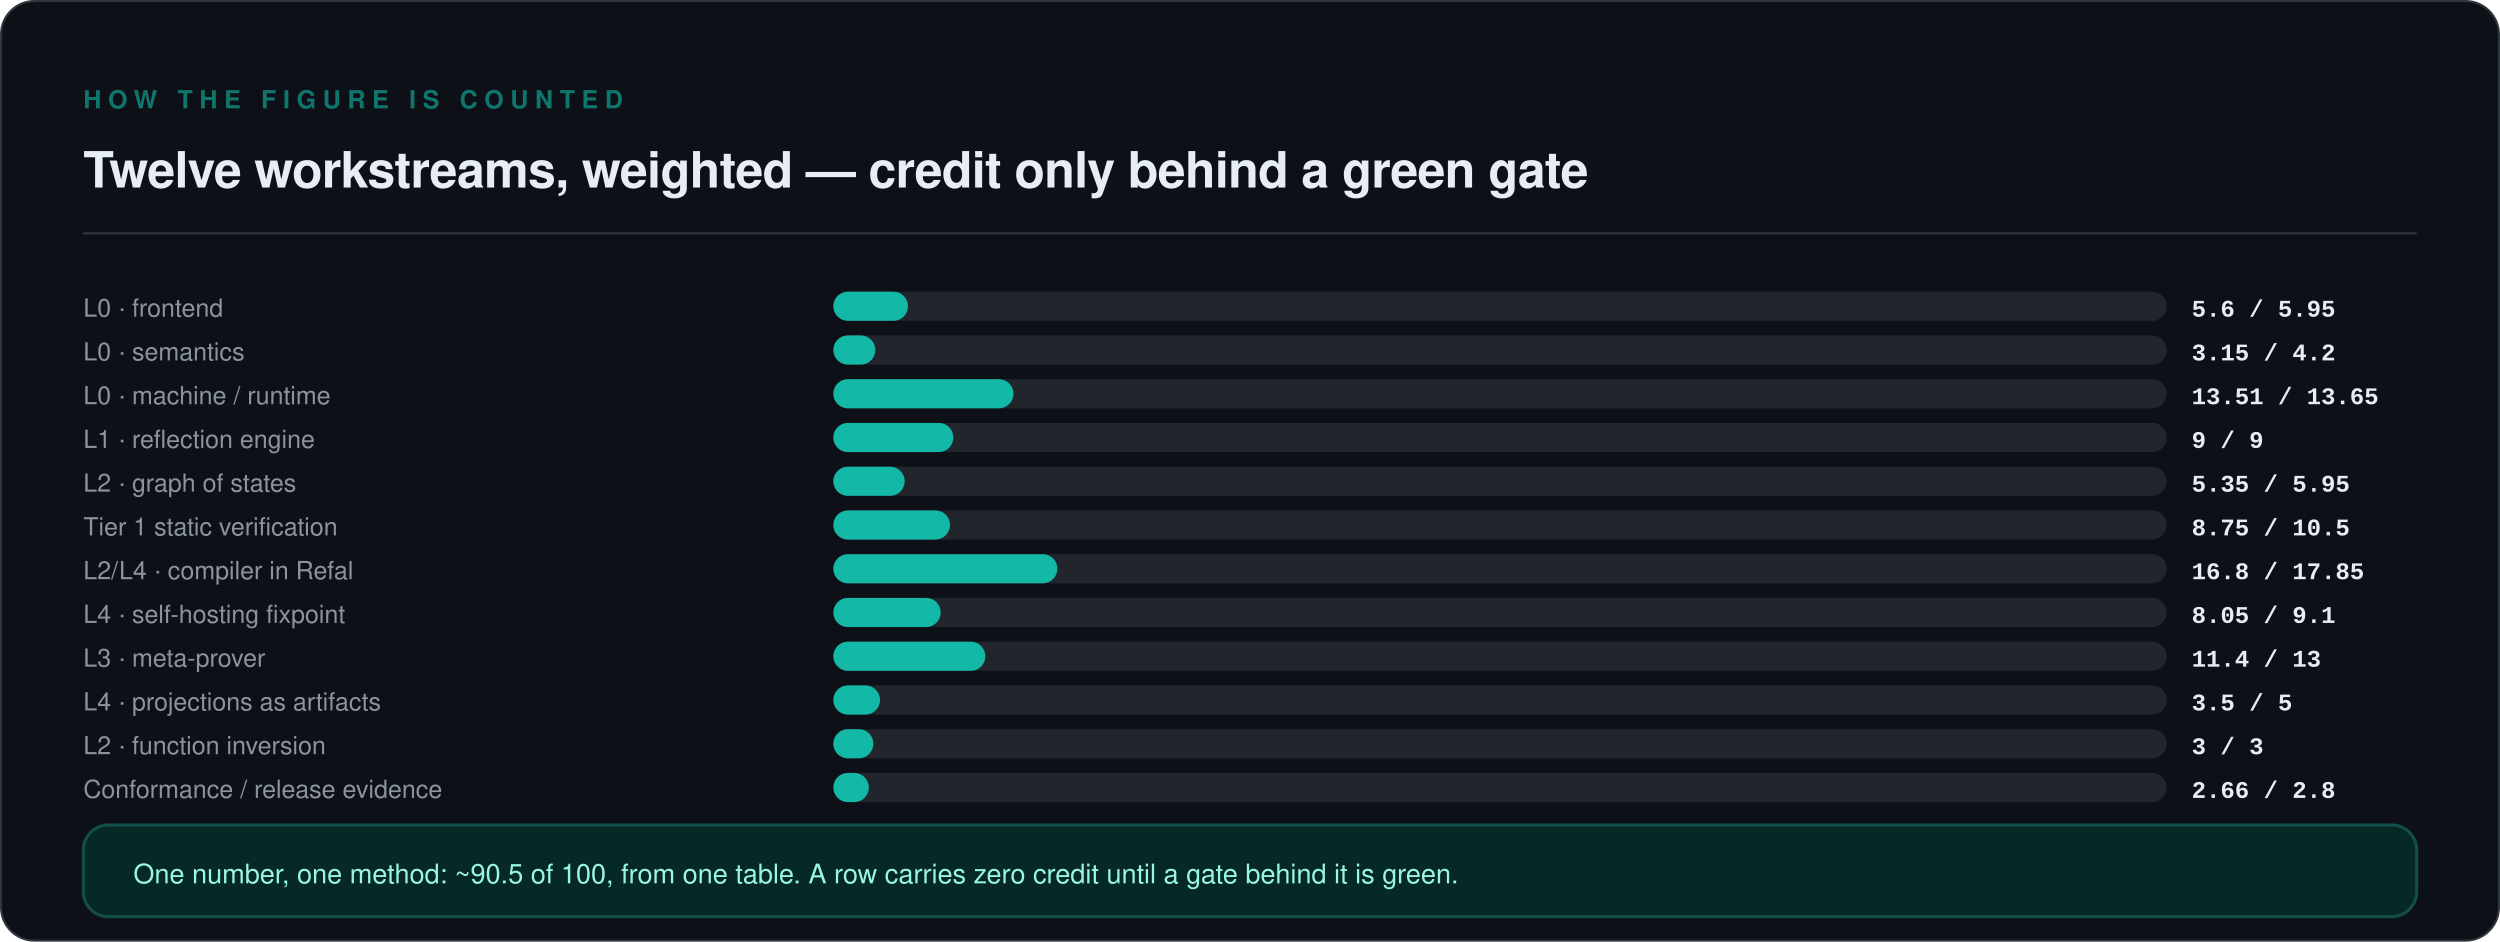
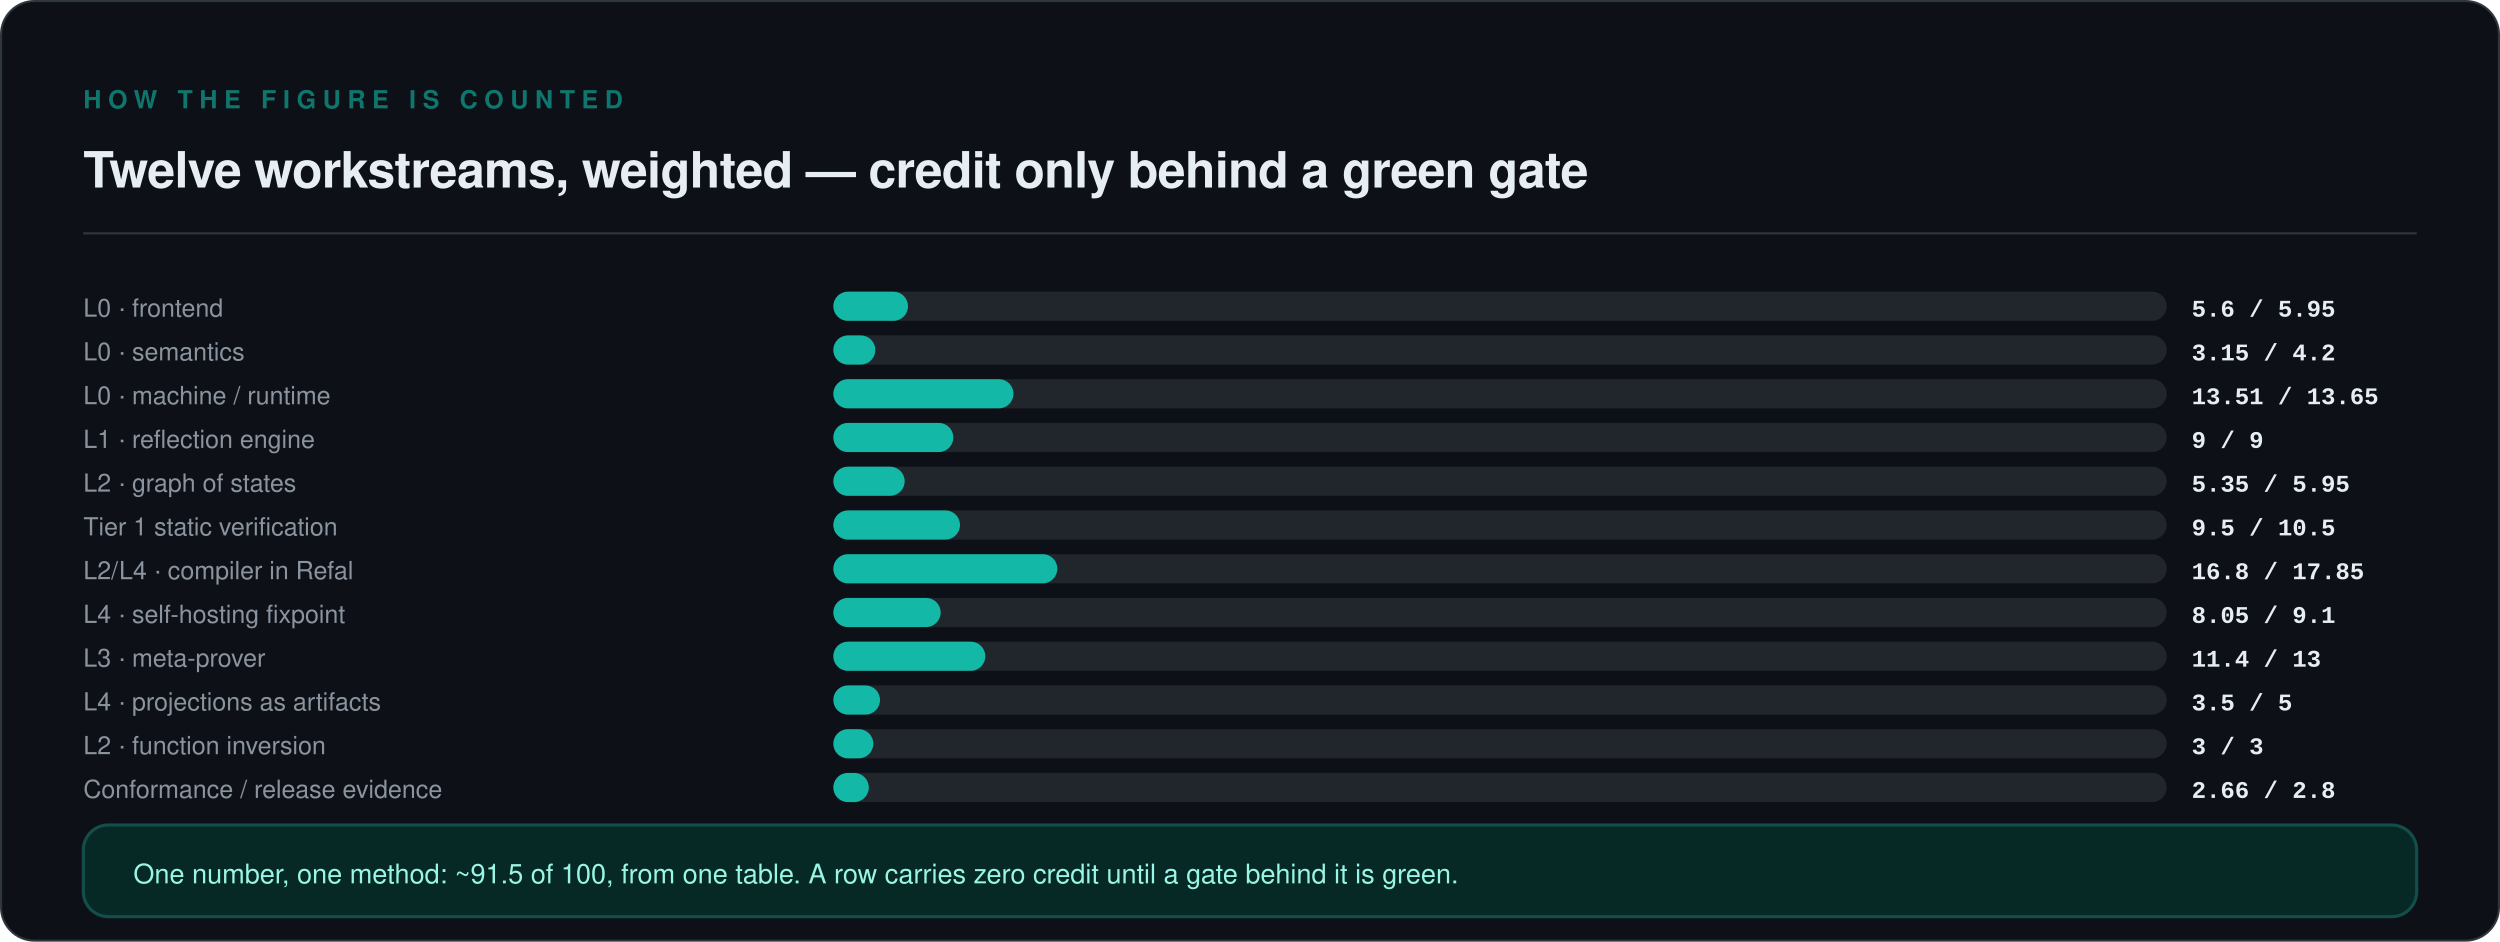
<svg xmlns="http://www.w3.org/2000/svg" viewBox="0 0 1200 452" width="1200" height="452" role="img" aria-labelledby="t d">
  <rect x="0.5" y="0.5" width="1199" height="451" rx="16" fill="#0D1117" stroke="#30363D" stroke-width="1" />
  <text x="40" y="52" font-family="ui-sans-serif, -apple-system, 'Segoe UI', Helvetica, Arial, sans-serif" font-size="12" font-weight="600" letter-spacing="3.2" fill="#0F766E">HOW THE FIGURE IS COUNTED</text>
  <text x="40" y="90" font-family="ui-sans-serif, -apple-system, 'Segoe UI', Helvetica, Arial, sans-serif" font-size="24" font-weight="600" letter-spacing="-0.3" fill="#E6EDF3">Twelve workstreams, weighted — credit only behind a green gate</text>
  <line x1="40" y1="112" x2="1160" y2="112" stroke="#30363D" stroke-width="1" />
  <text x="40" y="152" font-family="ui-sans-serif, -apple-system, 'Segoe UI', Helvetica, Arial, sans-serif" font-size="12" fill="#8B949E">L0 · frontend</text>
  <rect x="400" y="140" width="640" height="14" rx="7" fill="#21262D" />
  <rect x="400" y="140" width="35.84" height="14" rx="7" fill="#14B8A6" />
  <text x="1052" y="152" font-family="ui-monospace, SFMono-Regular, 'SF Mono', Menlo, Consolas, 'Liberation Mono', monospace" font-size="11.5" font-weight="600" fill="#E6EDF3">5.6 / 5.95</text>
  <text x="40" y="173" font-family="ui-sans-serif, -apple-system, 'Segoe UI', Helvetica, Arial, sans-serif" font-size="12" fill="#8B949E">L0 · semantics</text>
  <rect x="400" y="161" width="640" height="14" rx="7" fill="#21262D" />
  <rect x="400" y="161" width="20.16" height="14" rx="7" fill="#14B8A6" />
  <text x="1052" y="173" font-family="ui-monospace, SFMono-Regular, 'SF Mono', Menlo, Consolas, 'Liberation Mono', monospace" font-size="11.5" font-weight="600" fill="#E6EDF3">3.15 / 4.2</text>
  <text x="40" y="194" font-family="ui-sans-serif, -apple-system, 'Segoe UI', Helvetica, Arial, sans-serif" font-size="12" fill="#8B949E">L0 · machine / runtime</text>
  <rect x="400" y="182" width="640" height="14" rx="7" fill="#21262D" />
  <rect x="400" y="182" width="86.464" height="14" rx="7" fill="#14B8A6" />
  <text x="1052" y="194" font-family="ui-monospace, SFMono-Regular, 'SF Mono', Menlo, Consolas, 'Liberation Mono', monospace" font-size="11.5" font-weight="600" fill="#E6EDF3">13.51 / 13.65</text>
  <text x="40" y="215" font-family="ui-sans-serif, -apple-system, 'Segoe UI', Helvetica, Arial, sans-serif" font-size="12" fill="#8B949E">L1 · reflection engine</text>
  <rect x="400" y="203" width="640" height="14" rx="7" fill="#21262D" />
  <rect x="400" y="203" width="57.6" height="14" rx="7" fill="#14B8A6" />
  <text x="1052" y="215" font-family="ui-monospace, SFMono-Regular, 'SF Mono', Menlo, Consolas, 'Liberation Mono', monospace" font-size="11.5" font-weight="600" fill="#E6EDF3">9 / 9</text>
  <text x="40" y="236" font-family="ui-sans-serif, -apple-system, 'Segoe UI', Helvetica, Arial, sans-serif" font-size="12" fill="#8B949E">L2 · graph of states</text>
  <rect x="400" y="224" width="640" height="14" rx="7" fill="#21262D" />
  <rect x="400" y="224" width="34.24" height="14" rx="7" fill="#14B8A6" />
  <text x="1052" y="236" font-family="ui-monospace, SFMono-Regular, 'SF Mono', Menlo, Consolas, 'Liberation Mono', monospace" font-size="11.5" font-weight="600" fill="#E6EDF3">5.35 / 5.95</text>
  <text x="40" y="257" font-family="ui-sans-serif, -apple-system, 'Segoe UI', Helvetica, Arial, sans-serif" font-size="12" fill="#8B949E">Tier 1 static verification</text>
  <rect x="400" y="245" width="640" height="14" rx="7" fill="#21262D" />
-   <rect x="400" y="245" width="56.0" height="14" rx="7" fill="#14B8A6" />
-   <text x="1052" y="257" font-family="ui-monospace, SFMono-Regular, 'SF Mono', Menlo, Consolas, 'Liberation Mono', monospace" font-size="11.5" font-weight="600" fill="#E6EDF3">8.75 / 10.5</text>
+   <rect x="400" y="245" width="60.8" height="14" rx="7" fill="#14B8A6" />
+   <text x="1052" y="257" font-family="ui-monospace, SFMono-Regular, 'SF Mono', Menlo, Consolas, 'Liberation Mono', monospace" font-size="11.5" font-weight="600" fill="#E6EDF3">9.5 / 10.5</text>
  <text x="40" y="278" font-family="ui-sans-serif, -apple-system, 'Segoe UI', Helvetica, Arial, sans-serif" font-size="12" fill="#8B949E">L2/L4 · compiler in Refal</text>
  <rect x="400" y="266" width="640" height="14" rx="7" fill="#21262D" />
  <rect x="400" y="266" width="107.52" height="14" rx="7" fill="#14B8A6" />
  <text x="1052" y="278" font-family="ui-monospace, SFMono-Regular, 'SF Mono', Menlo, Consolas, 'Liberation Mono', monospace" font-size="11.5" font-weight="600" fill="#E6EDF3">16.8 / 17.85</text>
  <text x="40" y="299" font-family="ui-sans-serif, -apple-system, 'Segoe UI', Helvetica, Arial, sans-serif" font-size="12" fill="#8B949E">L4 · self-hosting fixpoint</text>
  <rect x="400" y="287" width="640" height="14" rx="7" fill="#21262D" />
  <rect x="400" y="287" width="51.52" height="14" rx="7" fill="#14B8A6" />
  <text x="1052" y="299" font-family="ui-monospace, SFMono-Regular, 'SF Mono', Menlo, Consolas, 'Liberation Mono', monospace" font-size="11.5" font-weight="600" fill="#E6EDF3">8.05 / 9.1</text>
  <text x="40" y="320" font-family="ui-sans-serif, -apple-system, 'Segoe UI', Helvetica, Arial, sans-serif" font-size="12" fill="#8B949E">L3 · meta-prover</text>
  <rect x="400" y="308" width="640" height="14" rx="7" fill="#21262D" />
  <rect x="400" y="308" width="72.96" height="14" rx="7" fill="#14B8A6" />
  <text x="1052" y="320" font-family="ui-monospace, SFMono-Regular, 'SF Mono', Menlo, Consolas, 'Liberation Mono', monospace" font-size="11.5" font-weight="600" fill="#E6EDF3">11.4 / 13</text>
  <text x="40" y="341" font-family="ui-sans-serif, -apple-system, 'Segoe UI', Helvetica, Arial, sans-serif" font-size="12" fill="#8B949E">L4 · projections as artifacts</text>
  <rect x="400" y="329" width="640" height="14" rx="7" fill="#21262D" />
  <rect x="400" y="329" width="22.4" height="14" rx="7" fill="#14B8A6" />
  <text x="1052" y="341" font-family="ui-monospace, SFMono-Regular, 'SF Mono', Menlo, Consolas, 'Liberation Mono', monospace" font-size="11.5" font-weight="600" fill="#E6EDF3">3.5 / 5</text>
  <text x="40" y="362" font-family="ui-sans-serif, -apple-system, 'Segoe UI', Helvetica, Arial, sans-serif" font-size="12" fill="#8B949E">L2 · function inversion</text>
  <rect x="400" y="350" width="640" height="14" rx="7" fill="#21262D" />
  <rect x="400" y="350" width="19.2" height="14" rx="7" fill="#14B8A6" />
  <text x="1052" y="362" font-family="ui-monospace, SFMono-Regular, 'SF Mono', Menlo, Consolas, 'Liberation Mono', monospace" font-size="11.5" font-weight="600" fill="#E6EDF3">3 / 3</text>
  <text x="40" y="383" font-family="ui-sans-serif, -apple-system, 'Segoe UI', Helvetica, Arial, sans-serif" font-size="12" fill="#8B949E">Conformance / release evidence</text>
  <rect x="400" y="371" width="640" height="14" rx="7" fill="#21262D" />
  <rect x="400" y="371" width="17.024" height="14" rx="7" fill="#14B8A6" />
  <text x="1052" y="383" font-family="ui-monospace, SFMono-Regular, 'SF Mono', Menlo, Consolas, 'Liberation Mono', monospace" font-size="11.5" font-weight="600" fill="#E6EDF3">2.66 / 2.8</text>
  <rect x="40" y="396" width="1120" height="44" rx="12" fill="#062925" stroke="#134E4A" stroke-width="1.5" />
-   <text x="64" y="424" font-family="ui-sans-serif, -apple-system, 'Segoe UI', Helvetica, Arial, sans-serif" font-size="13" fill="#99F6E4">One number, one method: ~90.5 of 100, from one table. A row carries zero credit until a gate behind it is green.</text>
+   <text x="64" y="424" font-family="ui-sans-serif, -apple-system, 'Segoe UI', Helvetica, Arial, sans-serif" font-size="13" fill="#99F6E4">One number, one method: ~91.5 of 100, from one table. A row carries zero credit until a gate behind it is green.</text>
</svg>
